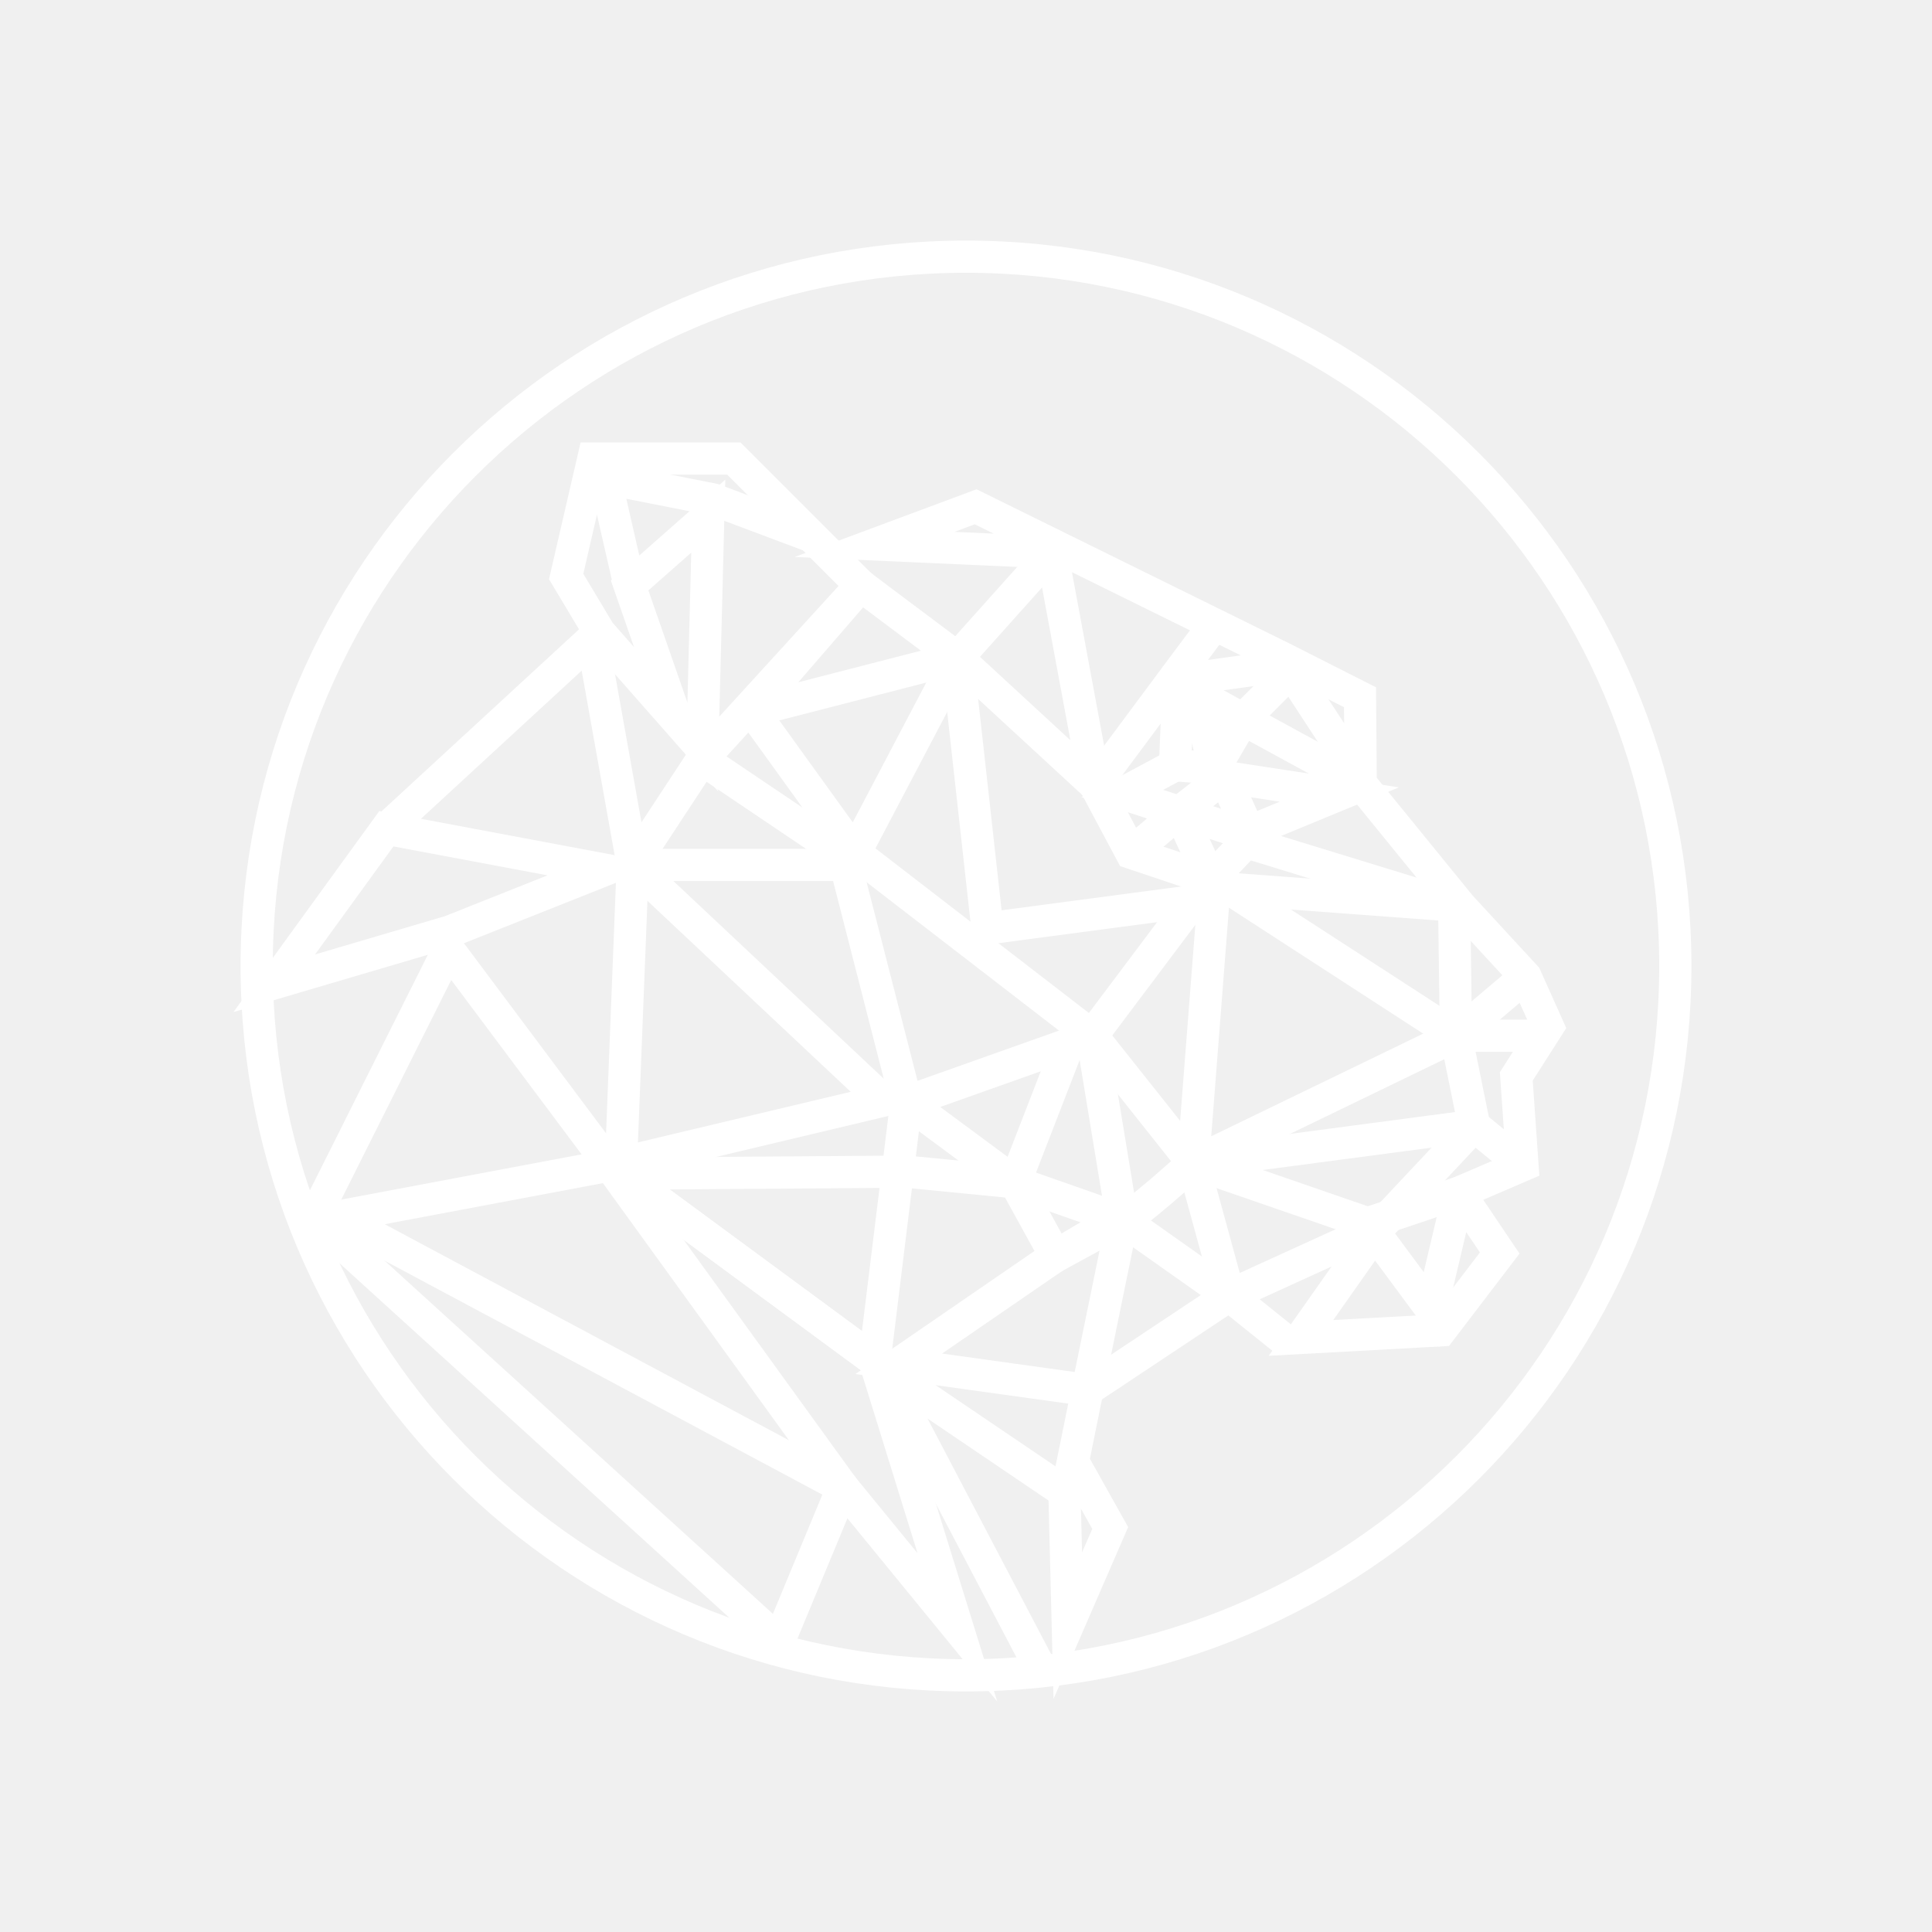
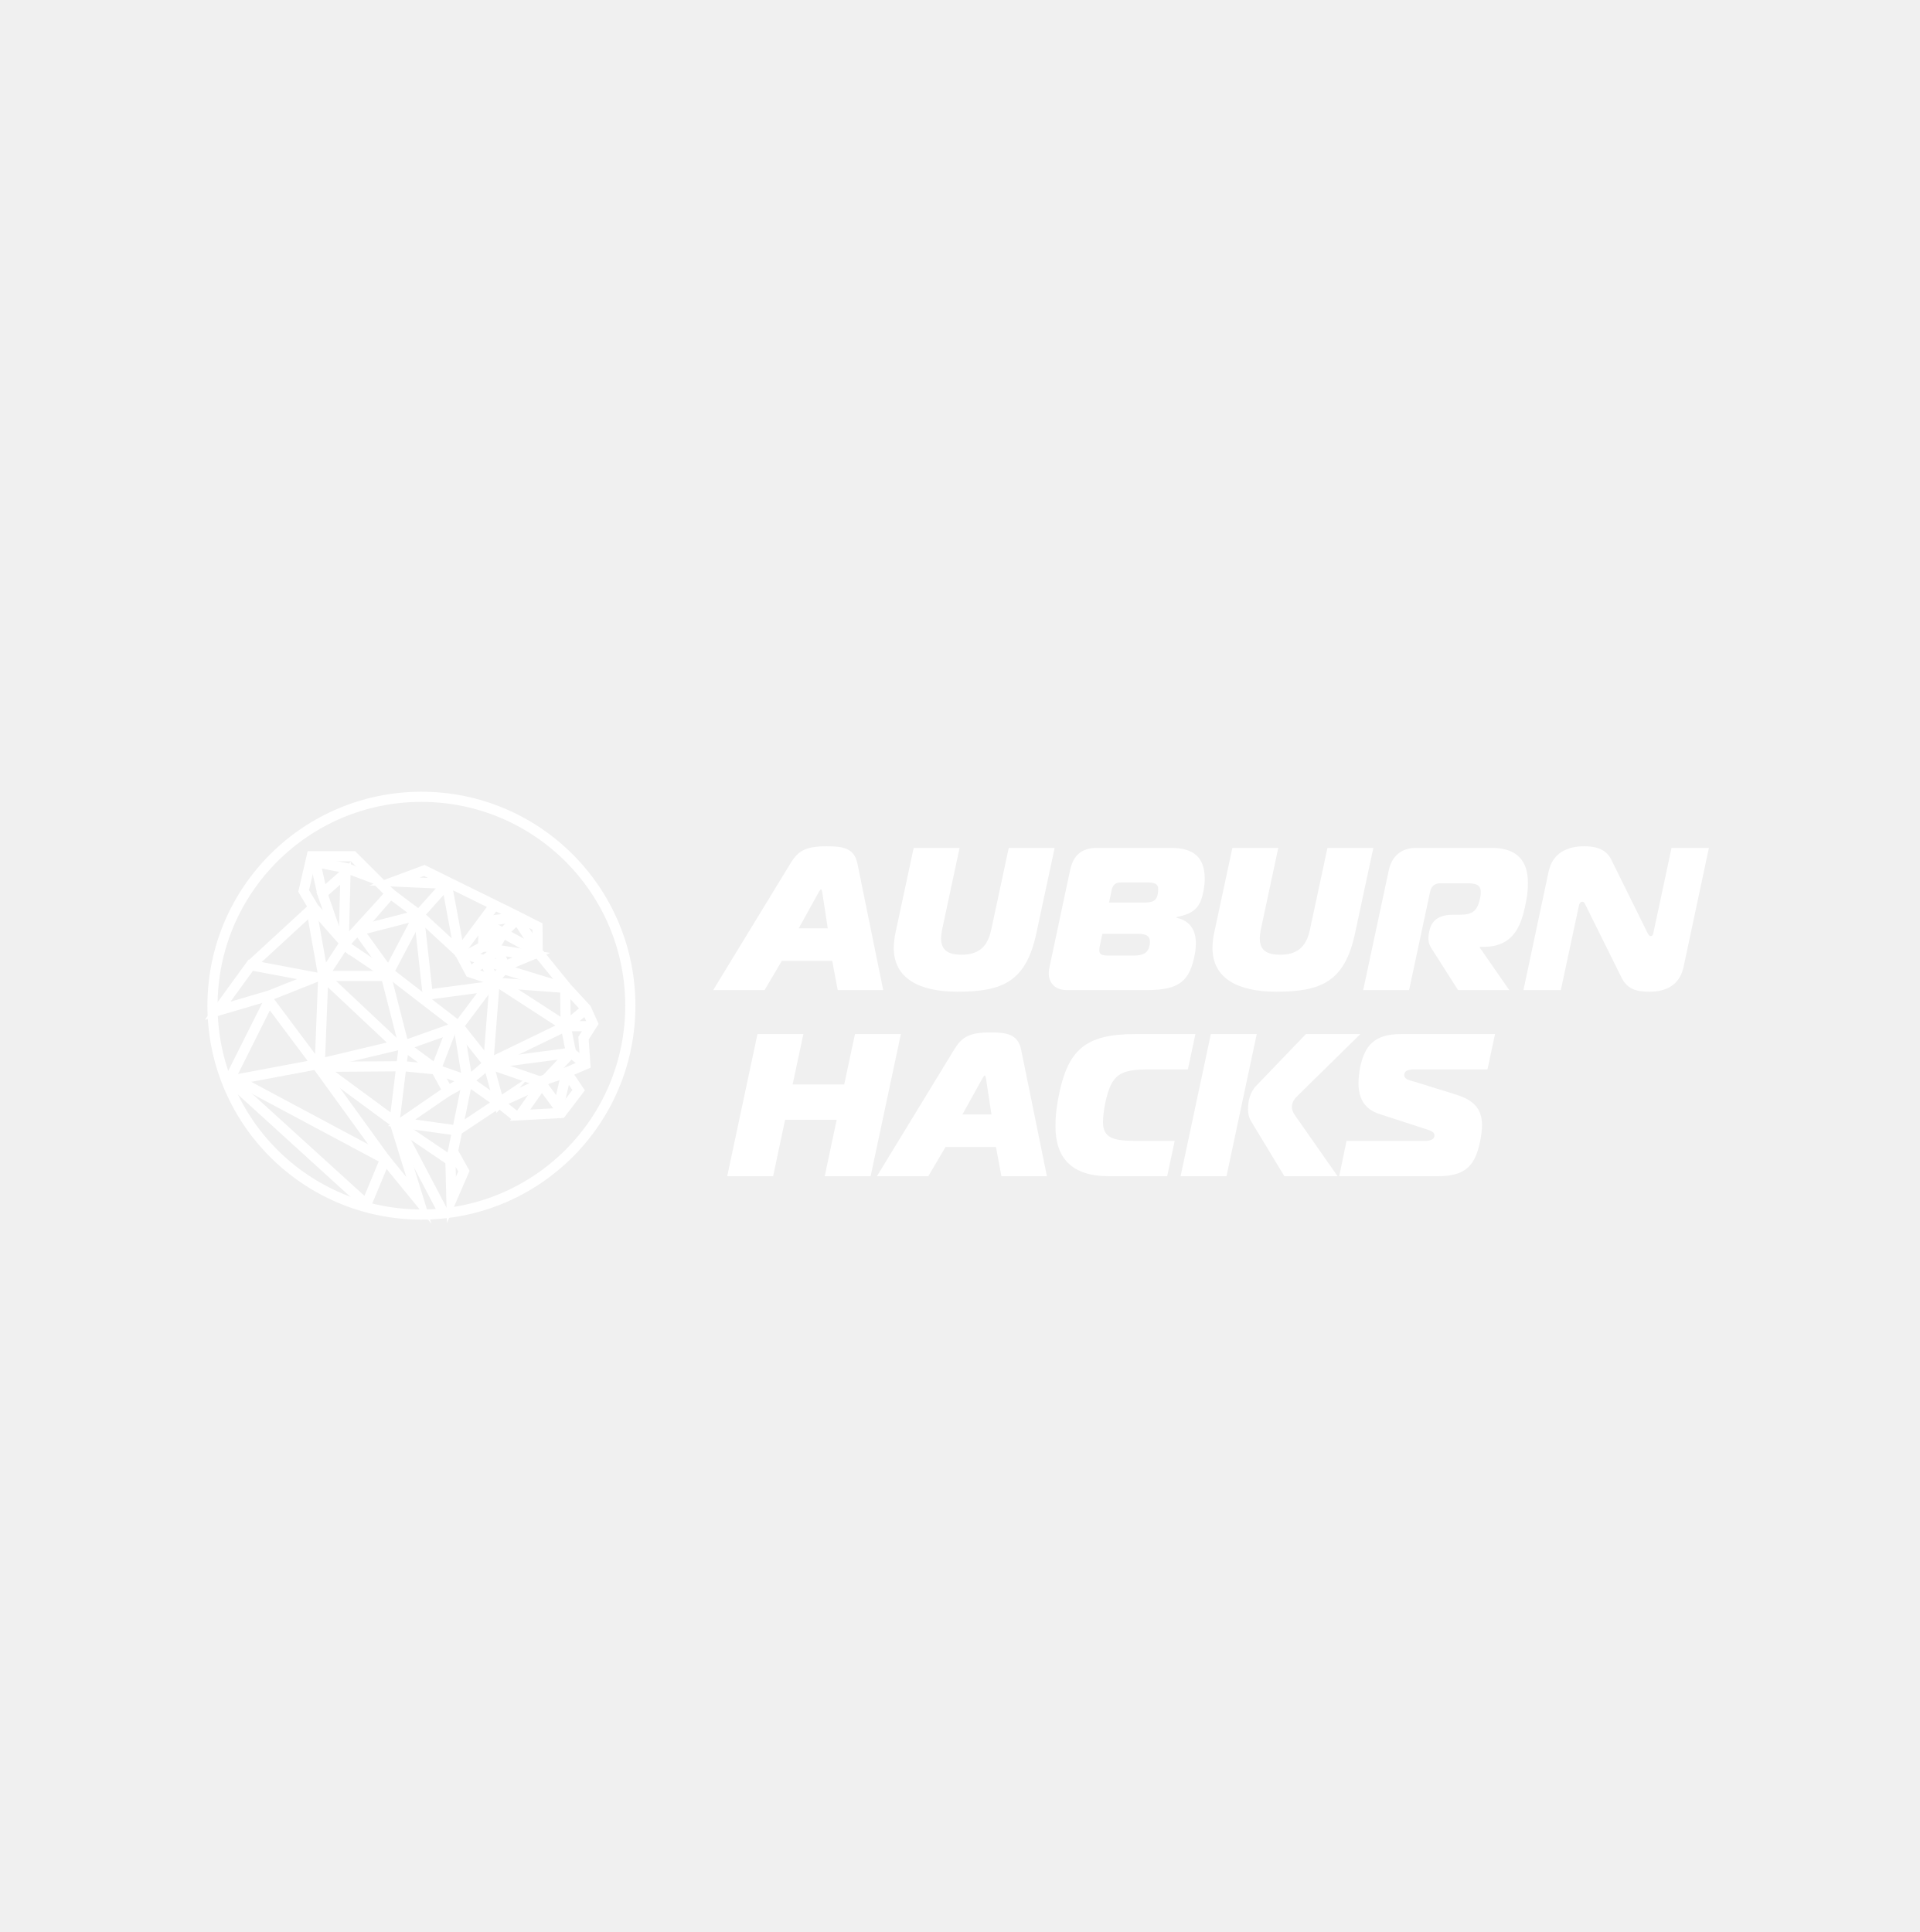
- <svg xmlns="http://www.w3.org/2000/svg" width="48" height="48" viewBox="0 0 48 48" fill="none">
-   <g id="white-logo 1">
-     <g id="Layer_2_00000044864237746717840370000014617769081027628164_">
-       <path id="Vector" d="M15.154 28.954L8.366 30.232L20.94 36.952L23.786 40.431L21.729 33.797L15.154 28.954Z" stroke="white" stroke-width="0.8" stroke-miterlimit="10" />
-       <path id="Vector_2" d="M7.8 30.266L19.354 40.774L20.94 36.952L15.154 28.954L11.143 23.589L7.8 30.266Z" stroke="white" stroke-width="0.8" stroke-miterlimit="10" />
-       <path id="Vector_3" d="M21.951 27.343L15.429 28.894L15.72 21.489L21.951 27.343Z" stroke="white" stroke-width="0.8" stroke-miterlimit="10" />
-       <path id="Vector_4" d="M6.814 24.429L11.177 23.143L15.034 21.609L9.6 20.589L6.814 24.429Z" stroke="white" stroke-width="0.8" stroke-miterlimit="10" />
-       <path id="Vector_5" d="M18.694 17.657L21.386 14.546L23.786 16.346L21.24 21.189L18.694 17.657Z" stroke="white" stroke-width="0.8" stroke-miterlimit="10" />
-       <path id="Vector_6" d="M9.6 20.589L14.717 15.874L15.72 21.489L17.443 18.866L20.94 21.223L22.517 27.377L21.729 33.797L15.429 29.16L22.517 29.109L25.217 29.374L26.229 31.209L27.883 30.309L27.017 34.534L26.657 36.309L26.451 37.286L26.529 40.389L27.583 37.963L26.657 36.309" stroke="white" stroke-width="0.8" stroke-miterlimit="10" />
-       <path id="Vector_7" d="M14.066 14.323L14.743 11.392H18.232L21.386 14.546L17.443 18.866L17.597 12.823L15.643 14.546L16.8 17.872L14.897 15.711L14.066 14.323Z" stroke="white" stroke-width="0.8" stroke-miterlimit="10" />
-       <path id="Vector_8" d="M21.009 21.489H15.72" stroke="white" stroke-width="0.8" stroke-miterlimit="10" />
-       <path id="Vector_9" d="M30.54 32.186L27.009 34.534L22.329 33.883L26.22 31.209C26.22 31.209 27.609 30.343 27.874 30.309C28.14 30.274 29.64 28.894 29.64 28.894L30.54 32.186Z" stroke="white" stroke-width="0.8" stroke-miterlimit="10" />
-       <path id="Vector_10" d="M31.029 20.666L30.42 19.303L33.274 19.74L31.029 20.666Z" stroke="white" stroke-width="0.8" stroke-miterlimit="10" />
-       <path id="Vector_11" d="M38.314 25.732H36.171L29.64 28.894L30.171 22.054L36.283 22.509" stroke="white" stroke-width="0.8" stroke-miterlimit="10" />
-       <path id="Vector_12" d="M15.643 14.546L15.034 11.88L17.726 12.411L20.169 13.329" stroke="white" stroke-width="0.8" stroke-miterlimit="10" />
-       <path id="Vector_13" d="M26.134 13.723L23.786 16.346" stroke="white" stroke-width="0.8" stroke-miterlimit="10" />
-       <path id="Vector_14" d="M21.24 21.189L27.129 25.731L27.883 30.309L30.54 32.186L34.26 30.489L32.323 33.24L35.794 33.051L37.26 31.131L36.249 29.631L37.826 28.954L37.672 26.743L38.46 25.509L37.903 24.266L36.283 22.509L33.806 19.466L33.789 17.323L31.86 16.346L24.24 12.591L21.729 13.526L26.134 13.723L27.206 19.5L23.786 16.346L18.694 17.657" stroke="white" stroke-width="0.8" stroke-miterlimit="10" />
-       <path id="Vector_15" d="M22.517 27.377L26.546 25.946L25.217 29.374L22.517 27.377Z" stroke="white" stroke-width="0.8" stroke-miterlimit="10" />
-       <path id="Vector_16" d="M27.883 30.309L25.217 29.374" stroke="white" stroke-width="0.8" stroke-miterlimit="10" />
-       <path id="Vector_17" d="M31.723 16.56L29.28 16.903L29.194 19.012L27.883 19.714L29.306 20.177L28.106 21.189" stroke="white" stroke-width="0.8" stroke-miterlimit="10" />
-       <path id="Vector_18" d="M25.894 41.537L21.951 34.02L26.443 37.063" stroke="white" stroke-width="0.8" stroke-miterlimit="10" />
-       <path id="Vector_19" d="M31.98 33.343L30.54 32.186" stroke="white" stroke-width="0.8" stroke-miterlimit="10" />
-       <path id="Vector_20" d="M29.194 19.012L30.172 19.089C30.283 18.9 30.883 17.872 30.883 17.872L32.074 16.68L33.789 19.303" stroke="white" stroke-width="0.8" stroke-miterlimit="10" />
-       <path id="Vector_21" d="M30.172 19.089L29.734 17.237L30.883 17.872L33.806 19.466" stroke="white" stroke-width="0.8" stroke-miterlimit="10" />
-       <path id="Vector_22" d="M30.54 22.08L36.172 25.731L36.129 22.509L30.96 20.923L30.077 21.849L28.106 21.189L27.206 19.5L29.289 16.697L30.172 15.514" stroke="white" stroke-width="0.8" stroke-miterlimit="10" />
-       <path id="Vector_23" d="M37.903 24.266L36.172 25.732L36.626 27.969L29.64 28.894L27.129 25.732L29.64 22.389L24.532 23.066L23.786 16.346" stroke="white" stroke-width="0.8" stroke-miterlimit="10" />
-       <path id="Vector_24" d="M29.64 28.894L34.26 30.489L36.626 27.969L37.826 28.954" stroke="white" stroke-width="0.8" stroke-miterlimit="10" />
-       <path id="Vector_25" d="M36.249 29.631L35.563 32.537L33.977 30.394L36.249 29.631Z" stroke="white" stroke-width="0.8" stroke-miterlimit="10" />
-       <path id="Vector_26" d="M30.42 19.303L29.306 20.177L31.114 20.769" stroke="white" stroke-width="0.8" stroke-miterlimit="10" />
-       <path id="Vector_27" d="M30.077 21.849L29.306 20.177" stroke="white" stroke-width="0.8" stroke-miterlimit="10" />
-       <path id="Vector_28" d="M24 41.623C33.733 41.623 41.623 33.733 41.623 24C41.623 14.267 33.733 6.377 24 6.377C14.267 6.377 6.377 14.267 6.377 24C6.377 33.733 14.267 41.623 24 41.623Z" stroke="white" stroke-width="0.8" stroke-miterlimit="10" />
-     </g>
+ <svg xmlns="http://www.w3.org/2000/svg" id="Layer_1" viewBox="0 0 567 570.8">
+   <defs>
+     <style>.cls-1{fill:none;stroke:#fff;stroke-miterlimit:10;stroke-width:3px;}.cls-2{fill:#fff;stroke-width:0px;}</style>
+   </defs>
+   <g id="Layer_2">
+     <polygon class="cls-1" points="93.51 314.47 69.74 318.94 113.77 342.47 123.73 354.66 116.53 331.43 93.51 314.47" />
+     <polygon class="cls-1" points="67.76 319.06 108.22 355.86 113.77 342.47 93.51 314.47 79.46 295.68 67.76 319.06" />
+     <polygon class="cls-1" points="117.31 308.83 94.47 314.26 95.49 288.33 117.31 308.83" />
+     <polygon class="cls-1" points="64.3 298.62 79.58 294.12 93.09 288.75 74.06 285.17 64.3 298.62" />
+     <polygon class="cls-1" points="105.9 274.91 115.33 264.01 123.73 270.32 114.82 287.28 105.9 274.91" />
+     <polyline class="cls-1" points="74.06 285.17 91.98 268.67 95.49 288.33 101.52 279.14 113.77 287.4 119.29 308.95 116.53 331.43 94.47 315.19 119.29 315.01 128.75 315.94 132.29 322.36 138.08 319.21 135.05 334.01 133.79 340.22 133.07 343.64 133.34 354.51 137.03 346.01 133.79 340.22" />
+     <polygon class="cls-1" points="89.7 263.23 92.07 252.97 104.28 252.97 115.33 264.01 101.52 279.14 102.06 257.98 95.22 264.01 99.27 275.66 92.61 268.1 89.7 263.23" />
+     <line class="cls-1" x1="114.01" y1="288.33" x2="95.49" y2="288.33" />
+     <path class="cls-1" d="m147.38,325.78l-12.37,8.22-16.39-2.28,13.63-9.36s4.86-3.03,5.79-3.15,6.18-4.95,6.18-4.95l3.15,11.53Z" />
+     <polygon class="cls-1" points="149.09 285.45 146.96 280.67 156.96 282.2 149.09 285.45" />
+     <polyline class="cls-1" points="174.61 303.18 167.1 303.18 144.23 314.26 146.09 290.31 167.49 291.9" />
+     <polyline class="cls-1" points="95.22 264.01 93.09 254.68 102.51 256.54 111.07 259.75" />
+     <line class="cls-1" x1="131.96" y1="261.13" x2="123.73" y2="270.32" />
+     <polyline class="cls-1" points="114.82 287.28 135.44 303.18 138.08 319.21 147.38 325.78 160.41 319.84 153.63 329.48 165.78 328.82 170.92 322.09 167.37 316.84 172.9 314.47 172.36 306.73 175.12 302.4 173.17 298.05 167.49 291.9 158.82 281.24 158.76 273.74 152.01 270.32 125.32 257.17 116.53 260.44 131.96 261.13 135.71 281.36 123.73 270.32 105.9 274.91" />
+     <polygon class="cls-1" points="119.29 308.95 133.4 303.93 128.75 315.94 119.29 308.95" />
+     <line class="cls-1" x1="138.08" y1="319.21" x2="128.75" y2="315.94" />
+     <polyline class="cls-1" points="151.53 271.07 142.97 272.27 142.67 279.65 138.08 282.11 143.06 283.73 138.86 287.28" />
+     <polyline class="cls-1" points="131.12 358.53 117.31 332.21 133.04 342.86" />
+     <line class="cls-1" x1="152.43" y1="329.84" x2="147.38" y2="325.78" />
+     <path class="cls-1" d="m142.67,279.65l3.42.27c.39-.66,2.49-4.26,2.49-4.26l4.17-4.17,6,9.18" />
+     <polyline class="cls-1" points="146.09 279.92 144.56 273.44 148.58 275.66 158.82 281.24" />
+     <polyline class="cls-1" points="147.38 290.4 167.1 303.18 166.95 291.9 148.85 286.35 145.76 289.59 138.86 287.28 135.71 281.36 143 271.55 146.09 267.41" />
+     <polyline class="cls-1" points="173.17 298.05 167.1 303.18 168.69 311.02 144.23 314.26 135.44 303.18 144.23 291.48 126.34 293.85 123.73 270.32" />
+     <polyline class="cls-1" points="144.23 314.26 160.41 319.84 168.69 311.02 172.9 314.47" />
+     <polygon class="cls-1" points="167.37 316.84 164.97 327.01 159.42 319.51 167.37 316.84" />
+     <polyline class="cls-1" points="146.96 280.67 143.06 283.73 149.39 285.81" />
+     <line class="cls-1" x1="145.76" y1="289.59" x2="143.06" y2="283.73" />
+     <circle class="cls-1" cx="124.48" cy="297.12" r="61.71" />
  </g>
+   <path class="cls-2" d="m233.47,255.13c2.22-3.6,4.2-5.1,10.68-5.1,4.56,0,8.16.36,9.12,5.1l7.62,37.38h-13.44l-1.62-8.64h-14.88l-5.1,8.64h-15.18l22.8-37.38Zm2.46,19.14h8.58l-1.62-10.62c-.06-.3-.18-.9-.36-.9s-.54.54-.72.9l-5.88,10.62Z" />
+   <path class="cls-2" d="m292.81,274.63l5.16-24.12h13.56l-5.4,25.2c-3.06,14.4-10.08,17.28-23.28,17.28-11.52,0-18.84-4.02-18.84-12.96,0-1.32.24-3.3.48-4.32l5.4-25.2h13.56l-5.16,24.12c-.18.96-.3,1.86-.3,2.64,0,3.48,2.1,4.8,6,4.8,4.8,0,7.68-2.04,8.82-7.44Z" />
+   <path class="cls-2" d="m353.23,278.53c0,1.08-.06,2.16-.3,3.42-1.5,7.86-4.5,10.56-14.1,10.56h-23.7c-3.54,0-5.34-2.16-5.34-4.98,0-.54.06-1.08.18-1.62l6.12-28.8c.9-4.2,3.18-6.6,7.98-6.6h21.9c7.02,0,9.9,3.18,9.9,9.18,0,1.14-.12,2.28-.42,3.78-.84,4.2-2.34,6.42-7.86,7.44l-.06.24c3.96.84,5.7,3.66,5.7,7.38Zm-28.32.78c-.12.54-.18,1.02-.18,1.38,0,1.26.66,1.62,2.52,1.62h7.62c2.4,0,4.14-.48,4.68-2.88.12-.48.12-1.02.12-1.26,0-1.74-1.32-2.28-3.42-2.28h-10.62l-.72,3.42Zm2.7-12.66h10.08c2.4,0,3.9-.18,4.32-2.64.06-.48.12-1.02.12-1.32,0-1.62-1.2-1.98-3.24-1.98h-7.62c-1.8,0-2.52.6-2.94,2.4l-.72,3.54Z" />
+   <path class="cls-2" d="m386.95,274.63l5.16-24.12h13.56l-5.4,25.2c-3.06,14.4-10.08,17.28-23.28,17.28-11.52,0-18.84-4.02-18.84-12.96,0-1.32.24-3.3.48-4.32l5.4-25.2h13.56l-5.16,24.12c-.18.96-.3,1.86-.3,2.64,0,3.48,2.1,4.8,6,4.8,4.8,0,7.68-2.04,8.82-7.44Z" />
+   <path class="cls-2" d="m410.23,257.11c.9-4.2,3.78-6.6,7.98-6.6h22.5c7.62,0,10.62,4.08,10.62,10.26,0,1.62-.12,3.36-.48,5.22-1.14,6-2.88,13.74-12.48,13.74h-1.2l-.06.24,8.7,12.54h-15.12l-6.96-10.92c-1.2-1.92-1.8-2.58-1.8-4.5,0-.42.06-.78.12-1.2l.18-.9c.78-3.6,3.48-4.74,7.08-4.74h2.04c3.6,0,5.04-1.14,5.82-4.74.18-.72.24-1.38.24-1.92,0-2.04-1.2-2.64-4.08-2.64h-7.74c-1.8,0-2.82.84-3.18,2.64l-6.18,28.92h-13.56l7.56-35.4Z" />
+   <path class="cls-2" d="m497.35,285.49c-.36,1.56-1.5,7.5-10.08,7.5-3.18,0-6.42-.36-8.28-4.14l-10.62-21.42c-.18-.42-.48-1.02-.9-1.02-.18,0-.84,0-1.08,1.2l-5.34,24.9h-11.04l7.44-35.04c1.2-5.52,5.58-7.44,10.44-7.44,2.22,0,6.18.18,8.04,3.9l10.68,21.6c.24.42.48,1.02.96,1.02.66,0,.78-.66.84-1.02l5.34-25.02h11.04l-7.44,34.98Z" />
+   <path class="cls-2" d="m257.17,347.51h-13.56l3.54-16.68h-15.24l-3.54,16.68h-13.56l8.94-42h13.56l-3.18,14.88h15.24l3.18-14.88h13.56l-8.94,42Z" />
+   <path class="cls-2" d="m281.83,310.13c2.22-3.6,4.2-5.1,10.68-5.1,4.56,0,8.16.36,9.12,5.1l7.62,37.38h-13.44l-1.62-8.64h-14.88l-5.1,8.64h-15.18l22.8-37.38Zm2.46,19.14h8.58l-1.62-10.62c-.06-.3-.18-.9-.36-.9s-.54.54-.72.9l-5.88,10.62Z" />
+   <path class="cls-2" d="m327.61,347.51c-11.04,0-15.84-5.34-15.84-14.82,0-2.4.24-5.1.78-7.98,2.7-14.46,7.8-19.2,22.8-19.2h17.76l-2.22,10.44h-10.8c-9,0-11.7.96-13.62,9.96-.42,2.04-.66,4.26-.66,5.58,0,4.62,2.82,5.58,9.78,5.58h11.4l-2.22,10.44h-17.16Z" />
+   <path class="cls-2" d="m357.67,305.51h13.56l-8.94,42h-13.56l8.94-42Zm21.72,42l-9.84-16.26c-.66-1.08-.9-2.22-.9-3.48,0-2.22.42-4.86,2.46-7.02l14.64-15.24h16.08l-18.24,17.94c-1.2,1.14-1.98,2.1-1.98,3.66,0,.72.24,1.44,1.08,2.64l12.42,17.76h-15.72Z" />
+   <path class="cls-2" d="m397.75,337.07h23.28c1.02,0,2.7-.24,2.7-1.62,0-1.02-1.08-1.38-2.34-1.8l-14.04-4.56c-4.32-1.44-6.06-4.62-6.06-9.06,0-1.32.18-3.3.48-4.68,1.38-6.6,4.32-9.84,12.12-9.84h27.72l-2.22,10.44h-21.36c-1.02,0-3.24,0-3.24,1.62,0,1.5,2.04,1.68,3.12,2.04l12.18,3.78c5.22,1.62,7.68,4.2,7.68,9.06,0,1.26-.24,3.24-.54,4.68-1.5,7.2-4.2,10.38-12.6,10.38h-29.04l2.16-10.44Z" />
</svg>
